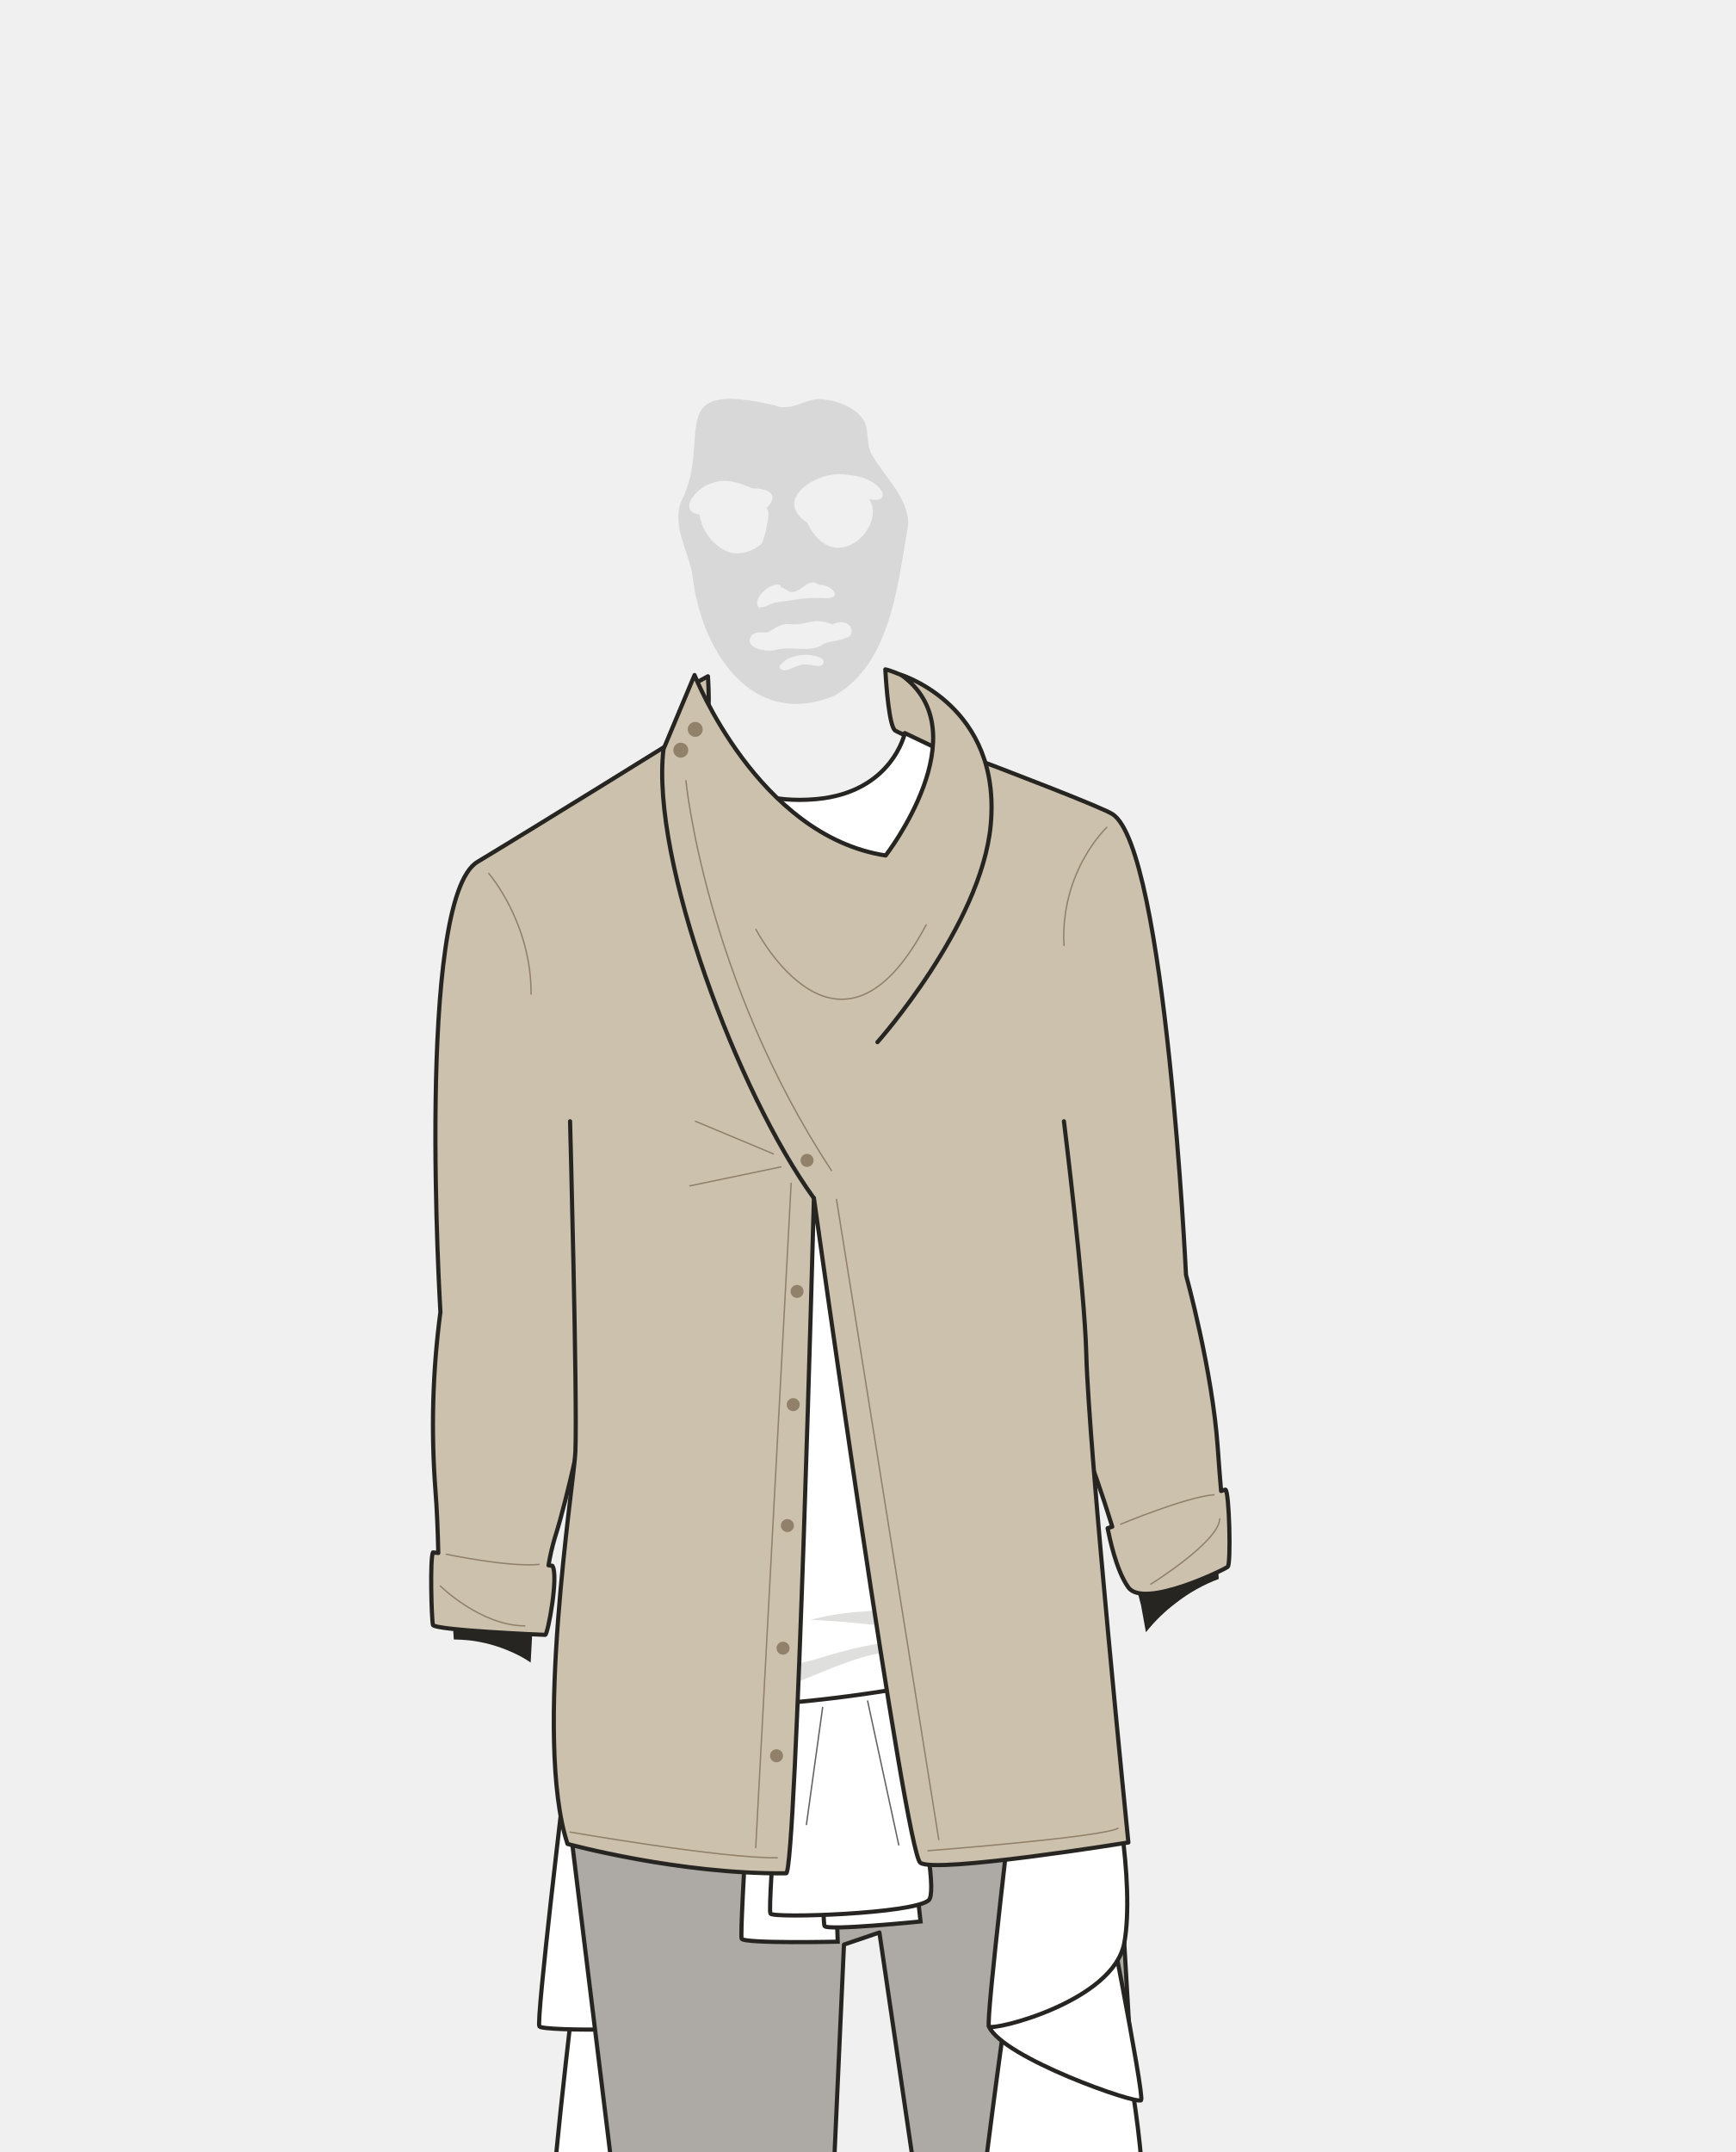
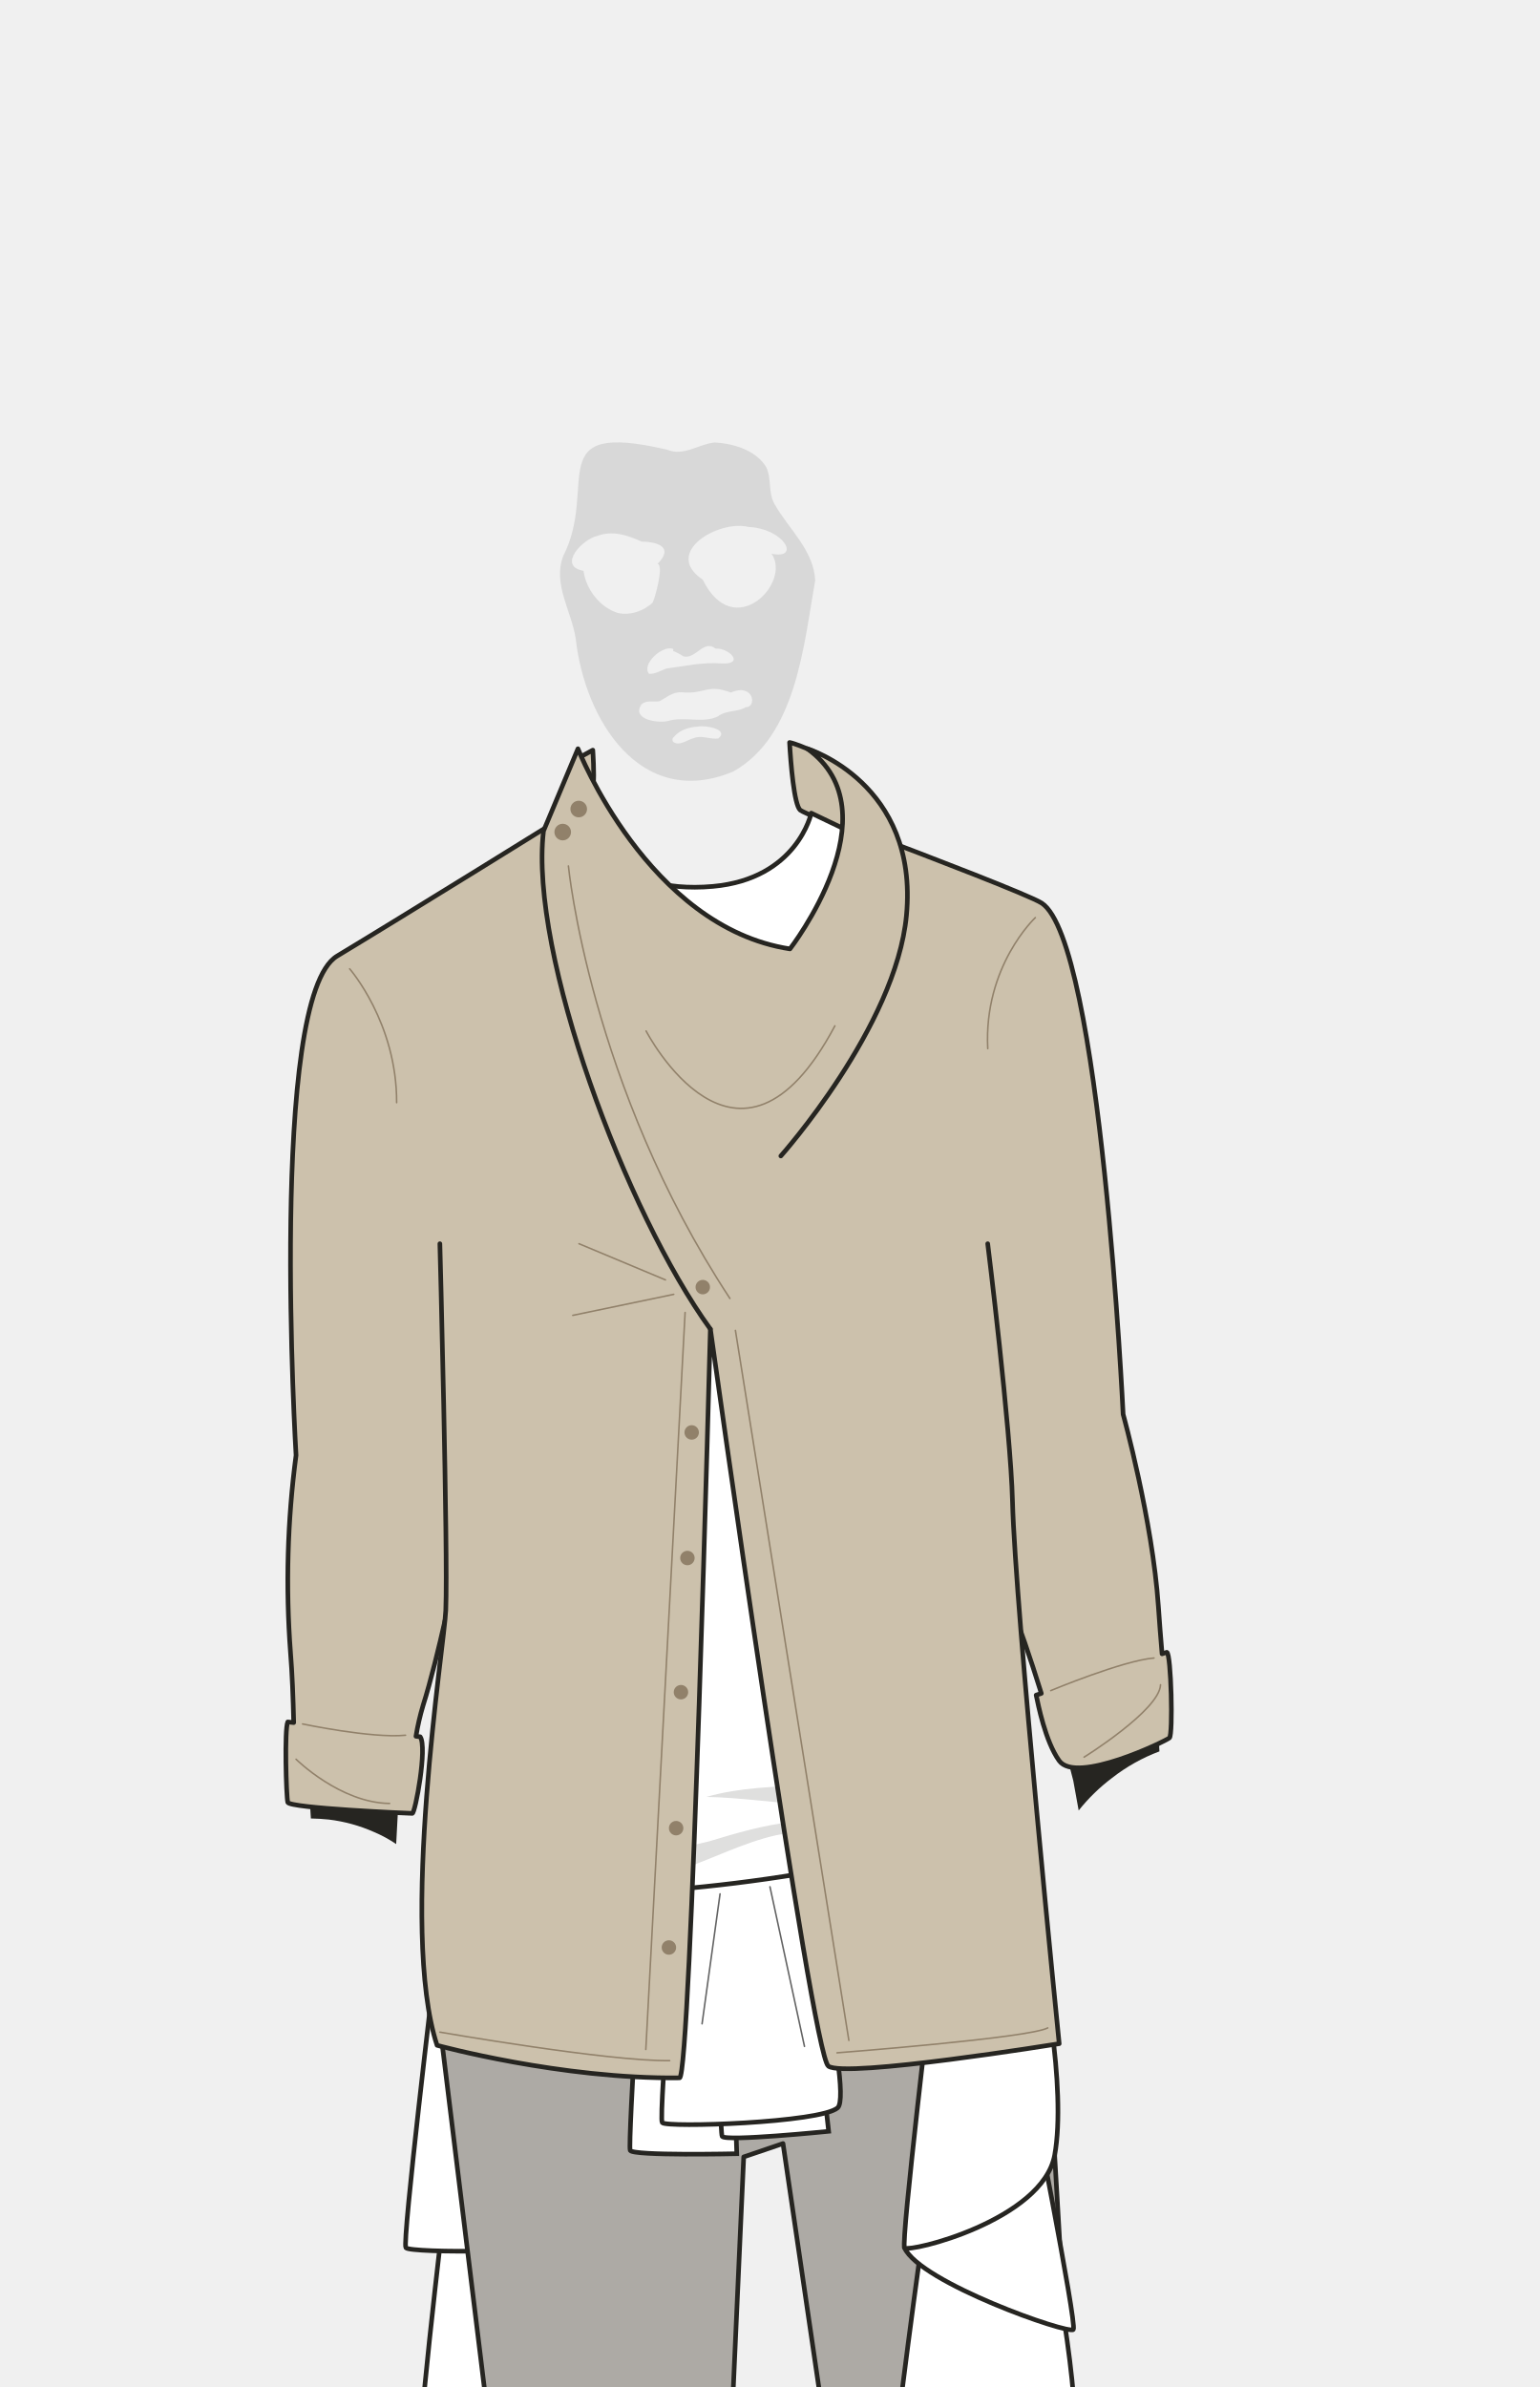
- <svg xmlns="http://www.w3.org/2000/svg" width="1250" height="1550" viewBox="0 0 1250 1550">
-   <path d="M417.73 1398.32s-21.1 175.81-18.59 179.34 102.8 3.75 114.21-5.57-24.24-185.33-32.06-186.17-63.56 12.4-63.56 12.4z" fill="#fff" stroke="#262521" stroke-linecap="round" stroke-miterlimit="10" stroke-width="3" />
-   <path d="M407.15 1280.24s-21.15 175.81-18.59 179.34 102.79 3.76 114.2-5.56-24.23-185.34-32.06-186.17-63.55 12.39-63.55 12.39z" fill="#fff" stroke="#262521" stroke-linecap="round" stroke-miterlimit="10" stroke-width="3" />
-   <path fill="#adaaa5" stroke="#262521" stroke-linecap="round" stroke-linejoin="round" stroke-width="3" d="M404.44 1264.52l396.54-16.39 20.1 342.24-158.7-1.85-28.9-196.61-25.52 8.68-8.84 196.24-153.94-.22-40.74-332.09z" />
-   <path d="M543.57 1219.57s-11 173.12-9.33 176.79 69.21 2.16 69.21 2.16-5.53-186.31-11.34-187.6-48.54 8.65-48.54 8.65zM822.37 1592.18c5.51-27-15-150.69-22.19-151.2-7.85-.55-73.27-9-73.27-9s-16.16 115.45-20.74 160.16z" fill="#fff" stroke="#262521" stroke-linecap="round" stroke-miterlimit="10" stroke-width="3" />
-   <path d="M793.17 1351.13s31.36 158 28.85 161.53-99.66-30.48-109.67-53.08z" fill="#fff" stroke="#262521" stroke-linecap="round" stroke-miterlimit="10" stroke-width="3" />
-   <path d="M731 1280.24s-21.11 175.81-18.6 179.34 89.8-17.9 97.51-60.23-7.54-130.67-15.36-131.5-63.55 12.39-63.55 12.39zM589.43 1210.23s2.6 173.45 4.52 177 69.17-3.27 69.17-3.27-20.09-185.3-26-186.13-47.69 12.4-47.69 12.4z" fill="#fff" stroke="#262521" stroke-linecap="round" stroke-miterlimit="10" stroke-width="3" />
-   <path d="M567.23 1198.44s-14.84 176.45-12.2 179.89 102.86.09 113.93-9.63-30.81-184.36-38.66-184.91-63.07 14.65-63.07 14.65z" fill="#fff" stroke="#262521" stroke-linecap="round" stroke-miterlimit="10" stroke-width="3" />
-   <path d="M825.48 1175.63a119.12 119.12 0 0121.68-21.12 115.57 115.57 0 0130.77-17.25c-.13-2.17-.27-4.34-.4-6.54h-62.31c4.09 15.09 6.76 25.62 6.76 25.62zM338.42 1181.52a102.66 102.66 0 0129.6 8.16 82.31 82.31 0 0114.25 7.77l1.3-24.29s2.32-18.73 5.82-42.44h-65.78c1.2 17.36 2.36 34.55 3.28 50.11 3.85.09 7.7.27 11.53.69z" fill="#262521" />
-   <path d="M644.66 526.05c1.74 1.49 25.47 11.29 32.85 14.26 18.44 7.36 13.5-37.83-28.24-54.1 0 0-8.11-3.48-11.53-4.08.73 13.38 2.94 40.51 6.92 43.92z" fill="#ccc1ac" stroke="#262521" stroke-linecap="round" stroke-linejoin="round" stroke-width="3" />
-   <path d="M651.81 528s-9 42.67-63.91 47.58c-64.83 5.79-86.64-36-90.76-48.14l-87.91 73.8L598.45 724.9l202.89-123.65C790.45 594.15 651.81 528 651.81 528z" fill="#fff" stroke="#262521" stroke-linecap="round" stroke-linejoin="round" stroke-width="3" />
-   <path d="M489.37 531.26h0s.01-.03 0 0zM882.74 1072.91l-3.11 1c-.89-10.42-1.7-20.79-2.4-30.92-3.83-55.87-22.88-124.63-22.88-124.63s-14.59-306.95-52.89-331.94c-7.53-4.92-72.81-30-112.29-44.91C671.62 534.9 701.54 648 621.19 648c-65.08 0-127-102-131.07-114.11a10.79 10.79 0 01-.75-2.59c-1 .65-100.94 62.69-145.44 89.5C299.2 647.71 317.25 945 317.25 945a619.79 619.79 0 00-3.6 128.12c1.12 13.79 1.7 29.31 2.07 45.45l-3.85-.43c-2.23 4.69-1 48.36 0 52.19s79 7.19 80.87 7.19 9.91-43 5.13-49.75l-2.75-.31a160.16 160.16 0 014.65-20.13c9.83-30.95 21.45-88.33 21.45-88.33l359.5 21.08c6 15.1 13.34 36.45 20.51 59.53l-3.36 1.1c1.24 5.85 5.91 30 14.93 42.6 11.14 15.55 69.21-12.75 71.62-14.81s1.12-54.69-1.68-55.59z" fill="#ccc1ac" stroke="#262521" stroke-linecap="round" stroke-linejoin="round" stroke-width="3" />
-   <path d="M726.77 848.75s65.93 297.14 62.88 308.83-33.17 40.78-145.56 59.26c-114 18.73-206.55 14.58-210.44 3.74S459.55 837 459.55 837z" fill="#fff" stroke="#262521" stroke-linecap="round" stroke-miterlimit="10" stroke-width="3" />
-   <path d="M650.82 1159.23c-22.58.92-45.19 1.38-67.11 7.58 44.41.81 94.94 14.7 135.5-4.12zM585.18 1195.77c-6.6 1.51-13.25 3.08-19.94 4.59.28 4.64.73 9.26 1.17 13.89 21-7.1 40.92-17.66 62.67-22.57 21.4-4.53 42.94 2.93 64.44 1.89-33.62-20.37-73.52-8.3-108.34 2.2z" fill="#262521" opacity=".15" />
-   <path d="M410.65 807.61s5.34 199.1 3.83 238.13c-.83 21.49-30.49 206.73-5.66 282.38 0 0 80.5 22.06 157.49 21.13 7.24-.09 20-486.25 20-486.25s65.83 470.73 76.63 478.66 149.89-14.59 149.89-14.59-28.53-282.23-30.33-352.18c-1.22-47.59-16.09-167.28-16.09-167.28M499.13 493l10.83-5.9s1.09 16.69.31 21.94S499.13 493 499.13 493z" fill="#ccc1ac" stroke="#262521" stroke-linecap="round" stroke-linejoin="round" stroke-width="3" />
-   <path d="M797.34 595.86s-33.67 31.43-30.9 85.06M352.06 629.1s30.72 35.13 30.51 86.91" fill="none" stroke="#91816a" stroke-linecap="round" stroke-linejoin="round" />
-   <path d="M586.28 863c-54.69-75.48-117.71-243.53-108.34-323.39l22.38-53.4S545.75 602 638 616.17c0 0 68.81-88.72 11.26-130 0 0 72.49 22.25 64.38 108.27-6.81 72.34-81.57 156.19-81.57 156.19" fill="#ccc1ac" stroke="#262521" stroke-linecap="round" stroke-linejoin="round" stroke-width="3" />
-   <circle cx="574.17" cy="930.15" r="4.69" fill="#91816a" />
-   <circle cx="571.4" cy="1011.7" r="4.69" fill="#91816a" />
-   <circle cx="567.21" cy="1098.82" r="4.69" fill="#91816a" />
-   <circle cx="564.07" cy="1187.12" r="4.69" fill="#91816a" />
-   <circle cx="559.38" cy="1264.61" r="4.69" fill="#91816a" />
-   <path d="M544.56 669.46s59.65 115.32 122.61-3.32M494.12 562.32S507.93 704.78 599 843.15" fill="none" stroke="#91816a" stroke-linecap="round" stroke-linejoin="round" />
-   <circle cx="500.82" cy="525.35" r="5.39" fill="#91816a" />
-   <circle cx="490.42" cy="540.31" r="5.39" fill="#91816a" />
-   <circle cx="581.37" cy="835.79" r="4.69" fill="#91816a" />
-   <path fill="none" stroke="#91816a" stroke-linecap="round" stroke-linejoin="round" d="M569.9 852.27l-25.51 478.55M410.65 1319.56s109.9 19.14 149.23 18.51M668.55 1333s124.94-9.61 136.86-16.19M602.58 863.92l73.66 461.01M557.14 831.1l-56.15-23.49M562.51 840.48l-65.54 13.65M807.33 1097.8s46.86-19.54 67.07-21.16M829 1141s49-30.47 49.64-47M321.49 1119.45s44.84 9.47 66.86 7.33M317.25 1142.36s28.68 28.4 60.75 28.71" />
-   <path fill="none" stroke="#636363" stroke-linecap="round" stroke-linejoin="round" d="M592.59 1229.8l-11.68 84.36M625 1225.18l22.42 103.64" />
-   <path d="M628 327.33c-4.28-7.37-1.79-16.42-5.4-23.95-6.56-11-21.23-15.39-33.33-16.05-10.5.89-20.22 9.2-31 4.68-82.56-19.28-44.2 23.37-67.59 69.2-6.81 18.28 5.51 35.71 8.19 53.57C504.7 467.37 541 526.19 601.17 501c41.08-23.06 45.72-82 53.21-124-.85-19.74-17.28-33.48-26.38-49.67zm-59.19 98.87c7.94 2.17 13.14-11.29 20.89-5 8.51-.71 19.45 10.32 3.89 9.62-12.36-1-23.77 1.73-36 3.32-3.61 1.34-7.14 3.67-11.13 3.36-4.92-6.14 8.22-18.15 15.08-16.3a.91.91 0 01.53 1.48 38.12 38.12 0 016.74 3.52zM526.15 398c-11.52-3.59-20.67-15.36-22.2-27.33-17.38-3.11-.43-20.87 9.16-22.72 9.74-3.68 19.6-.32 28.57 3.73 10.22.2 21.16 3.44 10.32 14.49 4.4.83-1.9 23-3.2 25.13-5.71 5.49-14.8 8.58-22.65 6.7zm65.41 81.49c-5.25.87-10.81-2.4-16.19-.16-4.06 1-9 5.31-13.06 2.49a2.21 2.21 0 01.38-3.35c3.63-4.45 10-6.41 15.6-6.63 4.05-1.02 20.39 1.48 13.27 7.6zm17.83-20.31c-5.59 3.41-12.91 1.79-18.2 6-10 4.78-21.66-.25-32.52 3-6.52 1.56-23.65-1-17.15-10.72 3.27-3 7.83-1.58 11.74-2.09 4.6-2.47 8.65-6.16 14.34-5.85 15.46 1.52 16.39-5.72 32 .19 15.17-6.52 16.92 9.88 9.79 9.42zM626 359.51c13.33 19-24.62 58-44.64 16.87-26.36-17.65 10.36-38.92 29.47-34.24 23.94 1.22 34.17 21.46 15.17 17.37z" fill="#bababa" opacity=".43" />
+ <svg xmlns="http://www.w3.org/2000/svg" width="1000" height="1550" viewBox="0 0 1000 1550">
+   <path d="M292.73 1398.32s-21.1 175.81-18.59 179.34 102.8 3.75 114.21-5.57-24.24-185.33-32.06-186.17-63.56 12.4-63.56 12.4z" fill="#fff" stroke="#262521" stroke-linecap="round" stroke-miterlimit="10" stroke-width="3" />
+   <path d="M282.15 1280.24s-21.15 175.81-18.59 179.34 102.79 3.76 114.2-5.56-24.23-185.34-32.06-186.17-63.55 12.39-63.55 12.39z" fill="#fff" stroke="#262521" stroke-linecap="round" stroke-miterlimit="10" stroke-width="3" />
+   <path fill="#adaaa5" stroke="#262521" stroke-linecap="round" stroke-linejoin="round" stroke-width="3" d="M279.44 1264.52l396.54-16.39 20.1 342.24-158.7-1.85-28.9-196.61-25.52 8.68-8.84 196.24-153.94-.22-40.74-332.09z" />
+   <path d="M418.57 1219.57s-11 173.12-9.33 176.79 69.21 2.16 69.21 2.16-5.53-186.31-11.34-187.6-48.54 8.65-48.54 8.65zM697.37 1592.18c5.51-27-15-150.69-22.19-151.2-7.85-.55-73.27-9-73.27-9s-16.16 115.45-20.74 160.16z" fill="#fff" stroke="#262521" stroke-linecap="round" stroke-miterlimit="10" stroke-width="3" />
+   <path d="M668.17 1351.13s31.36 158 28.85 161.53-99.66-30.48-109.67-53.08z" fill="#fff" stroke="#262521" stroke-linecap="round" stroke-miterlimit="10" stroke-width="3" />
+   <path d="M606 1280.24s-21.11 175.81-18.6 179.34 89.8-17.9 97.51-60.23-7.54-130.67-15.36-131.5-63.55 12.39-63.55 12.39zM464.43 1210.23s2.6 173.45 4.52 177 69.17-3.27 69.17-3.27-20.09-185.3-26-186.13-47.69 12.4-47.69 12.4z" fill="#fff" stroke="#262521" stroke-linecap="round" stroke-miterlimit="10" stroke-width="3" />
+   <path d="M442.23 1198.44s-14.84 176.45-12.2 179.89 102.86.09 113.93-9.63-30.81-184.36-38.66-184.91-63.07 14.65-63.07 14.65z" fill="#fff" stroke="#262521" stroke-linecap="round" stroke-miterlimit="10" stroke-width="3" />
+   <path d="M700.48 1175.63a119.12 119.12 0 0121.68-21.12 115.57 115.57 0 0130.77-17.25c-.13-2.17-.27-4.34-.4-6.54h-62.31c4.09 15.09 6.76 25.62 6.76 25.62zM213.42 1181.52a102.66 102.66 0 0129.6 8.16 82.31 82.31 0 0114.25 7.77l1.3-24.29s2.32-18.73 5.82-42.44h-65.78c1.2 17.36 2.36 34.55 3.28 50.11 3.85.09 7.7.27 11.53.69z" fill="#262521" />
+   <path d="M519.66 526.05c1.74 1.49 25.47 11.29 32.85 14.26 18.44 7.36 13.5-37.83-28.24-54.1 0 0-8.11-3.48-11.53-4.08.73 13.38 2.94 40.51 6.92 43.92z" fill="#ccc1ac" stroke="#262521" stroke-linecap="round" stroke-linejoin="round" stroke-width="3" />
+   <path d="M526.81 528s-9 42.67-63.91 47.58c-64.83 5.79-86.64-36-90.76-48.14l-87.91 73.8L473.45 724.9l202.89-123.65C665.45 594.15 526.81 528 526.81 528z" fill="#fff" stroke="#262521" stroke-linecap="round" stroke-linejoin="round" stroke-width="3" />
+   <path d="M364.37 531.26h0s.01-.03 0 0zM757.74 1072.91l-3.11 1c-.89-10.42-1.7-20.79-2.4-30.92-3.83-55.87-22.88-124.63-22.88-124.63s-14.59-306.95-52.89-331.94c-7.53-4.92-72.81-30-112.29-44.91C546.62 534.9 576.54 648 496.19 648c-65.08 0-127-102-131.07-114.11a10.79 10.79 0 01-.75-2.59c-1 .65-100.94 62.69-145.44 89.5C174.2 647.71 192.25 945 192.25 945a619.79 619.79 0 00-3.6 128.12c1.12 13.79 1.7 29.31 2.07 45.45l-3.85-.43c-2.23 4.69-1 48.36 0 52.19s79 7.19 80.87 7.19 9.91-43 5.13-49.75l-2.75-.31a160.16 160.16 0 014.65-20.13c9.83-30.95 21.45-88.33 21.45-88.33l359.5 21.08c6 15.1 13.34 36.45 20.51 59.53l-3.36 1.1c1.24 5.85 5.91 30 14.93 42.6 11.14 15.55 69.21-12.75 71.62-14.81s1.12-54.69-1.68-55.59z" fill="#ccc1ac" stroke="#262521" stroke-linecap="round" stroke-linejoin="round" stroke-width="3" />
+   <path d="M601.77 848.75s65.93 297.14 62.88 308.83-33.17 40.78-145.56 59.26c-114 18.73-206.55 14.58-210.44 3.74S334.55 837 334.55 837z" fill="#fff" stroke="#262521" stroke-linecap="round" stroke-miterlimit="10" stroke-width="3" />
+   <path d="M525.82 1159.23c-22.58.92-45.19 1.38-67.11 7.58 44.41.81 94.94 14.7 135.5-4.12zM460.18 1195.77c-6.6 1.51-13.25 3.08-19.94 4.59.28 4.64.73 9.26 1.17 13.89 21-7.1 40.92-17.66 62.67-22.57 21.4-4.53 42.94 2.93 64.44 1.89-33.62-20.37-73.52-8.3-108.34 2.2z" fill="#262521" opacity=".15" />
+   <path d="M285.65 807.61s5.34 199.1 3.83 238.13c-.83 21.49-30.49 206.73-5.66 282.38 0 0 80.5 22.06 157.49 21.13 7.24-.09 20-486.25 20-486.25s65.83 470.73 76.63 478.66 149.89-14.59 149.89-14.59-28.53-282.23-30.33-352.18c-1.22-47.59-16.09-167.28-16.09-167.28M374.13 493l10.83-5.9s1.09 16.69.31 21.94S374.13 493 374.13 493z" fill="#ccc1ac" stroke="#262521" stroke-linecap="round" stroke-linejoin="round" stroke-width="3" />
+   <path d="M672.34 595.86s-33.67 31.43-30.9 85.06M227.06 629.1s30.72 35.13 30.51 86.91" fill="none" stroke="#91816a" stroke-linecap="round" stroke-linejoin="round" />
+   <path d="M461.28 863c-54.69-75.48-117.71-243.53-108.34-323.39l22.38-53.4S420.75 602 513 616.17c0 0 68.81-88.72 11.26-130 0 0 72.49 22.25 64.38 108.27-6.81 72.34-81.57 156.19-81.57 156.19" fill="#ccc1ac" stroke="#262521" stroke-linecap="round" stroke-linejoin="round" stroke-width="3" />
+   <circle cx="449.17" cy="930.15" r="4.69" fill="#91816a" />
+   <circle cx="446.4" cy="1011.7" r="4.69" fill="#91816a" />
+   <circle cx="442.21" cy="1098.82" r="4.69" fill="#91816a" />
+   <circle cx="439.07" cy="1187.12" r="4.69" fill="#91816a" />
+   <circle cx="434.38" cy="1264.61" r="4.69" fill="#91816a" />
+   <path d="M419.56 669.46s59.65 115.32 122.61-3.32M369.12 562.32S382.93 704.78 474 843.15" fill="none" stroke="#91816a" stroke-linecap="round" stroke-linejoin="round" />
+   <circle cx="375.82" cy="525.35" r="5.39" fill="#91816a" />
+   <circle cx="365.42" cy="540.31" r="5.39" fill="#91816a" />
+   <circle cx="456.37" cy="835.79" r="4.69" fill="#91816a" />
+   <path fill="none" stroke="#91816a" stroke-linecap="round" stroke-linejoin="round" d="M444.9 852.27l-25.51 478.55M285.65 1319.56s109.9 19.14 149.23 18.51M543.55 1333s124.94-9.61 136.86-16.19M477.58 863.92l73.66 461.01M432.14 831.1l-56.15-23.49M437.51 840.48l-65.54 13.65M682.33 1097.8s46.86-19.54 67.07-21.16M704 1141s49-30.47 49.64-47M196.49 1119.45s44.84 9.47 66.86 7.33M192.25 1142.36s28.68 28.4 60.75 28.71" />
+   <path fill="none" stroke="#636363" stroke-linecap="round" stroke-linejoin="round" d="M467.59 1229.8l-11.68 84.36M500 1225.18l22.42 103.64" />
+   <path d="M503 327.33c-4.28-7.37-1.79-16.42-5.4-23.95-6.56-11-21.23-15.39-33.33-16.05-10.5.89-20.22 9.2-31 4.68-82.56-19.28-44.2 23.37-67.59 69.2-6.81 18.28 5.51 35.71 8.19 53.57C379.7 467.37 416 526.19 476.17 501c41.08-23.06 45.72-82 53.21-124-.85-19.74-17.28-33.48-26.38-49.67zm-59.19 98.87c7.94 2.17 13.14-11.29 20.89-5 8.51-.71 19.45 10.32 3.89 9.62-12.36-1-23.77 1.73-36 3.32-3.61 1.34-7.14 3.67-11.13 3.36-4.92-6.14 8.22-18.15 15.08-16.3a.91.91 0 01.53 1.48 38.12 38.12 0 016.74 3.52zM401.15 398c-11.52-3.59-20.67-15.36-22.2-27.33-17.38-3.11-.43-20.87 9.16-22.72 9.74-3.68 19.6-.32 28.57 3.73 10.22.2 21.16 3.44 10.32 14.49 4.4.83-1.9 23-3.2 25.13-5.71 5.49-14.8 8.58-22.65 6.7zm65.41 81.49c-5.25.87-10.81-2.4-16.19-.16-4.06 1-9 5.31-13.06 2.49a2.21 2.21 0 01.38-3.35c3.63-4.45 10-6.41 15.6-6.63 4.05-1.02 20.39 1.48 13.27 7.6zm17.83-20.31c-5.59 3.41-12.91 1.79-18.2 6-10 4.78-21.66-.25-32.52 3-6.52 1.56-23.65-1-17.15-10.72 3.27-3 7.83-1.58 11.74-2.09 4.6-2.47 8.65-6.16 14.34-5.85 15.46 1.52 16.39-5.72 32 .19 15.17-6.52 16.92 9.88 9.79 9.42zM501 359.51c13.33 19-24.62 58-44.64 16.87-26.36-17.65 10.36-38.92 29.47-34.24 23.94 1.22 34.17 21.46 15.17 17.37z" fill="#bababa" opacity=".43" />
</svg>
